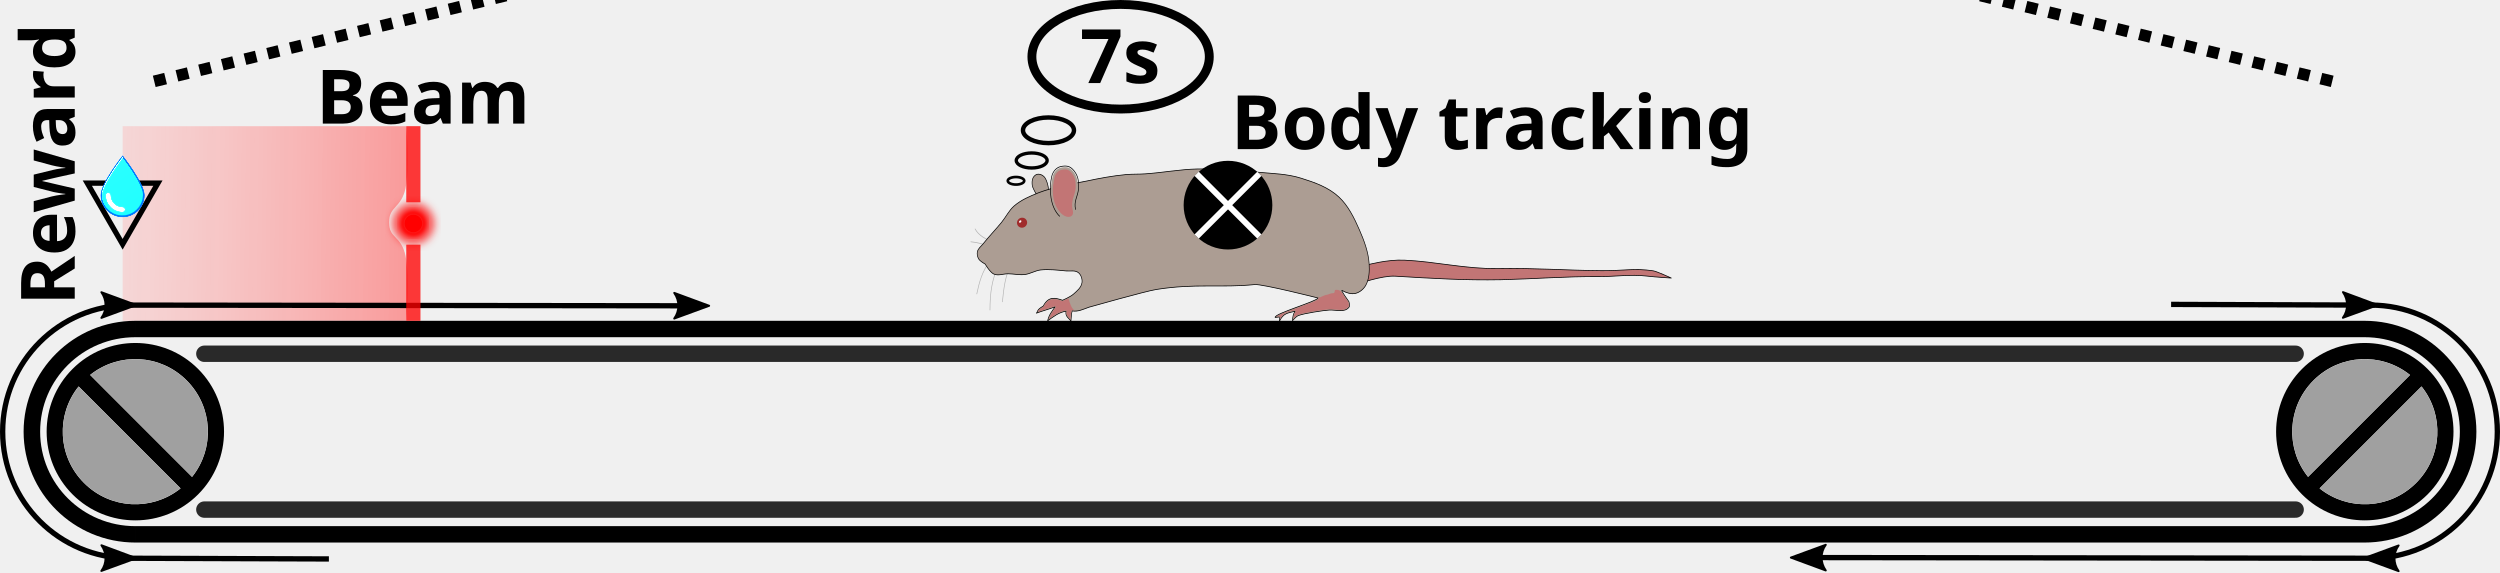
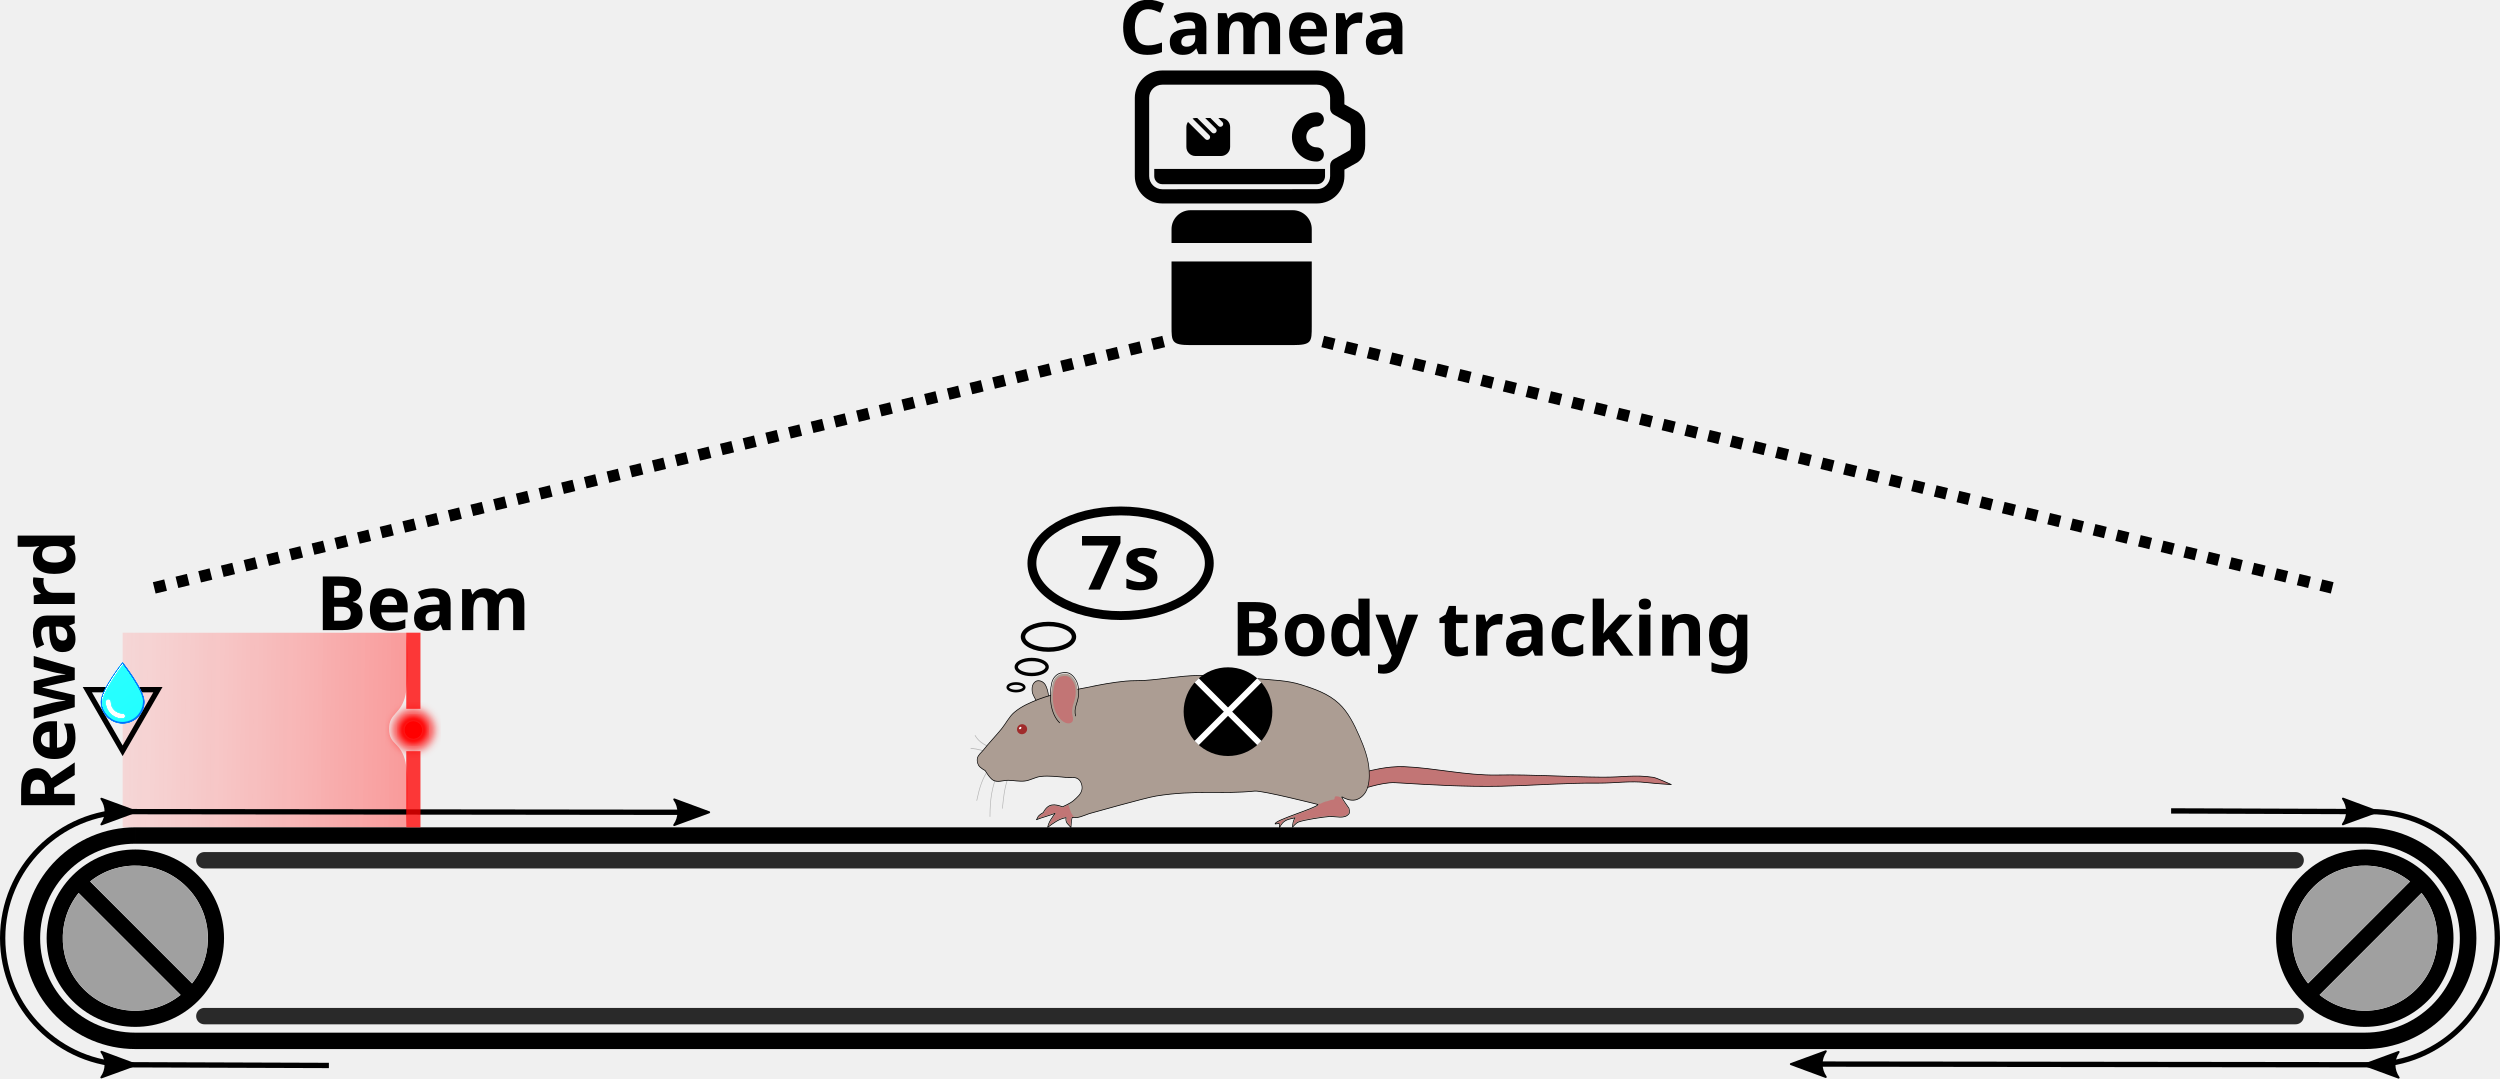
- <svg xmlns="http://www.w3.org/2000/svg" xmlns:xlink="http://www.w3.org/1999/xlink" width="1409.308mm" height="322.519mm" viewBox="0 0 4993.611 1142.784" id="svg2" version="1.1">
+ <svg xmlns="http://www.w3.org/2000/svg" xmlns:xlink="http://www.w3.org/1999/xlink" width="1409.308mm" height="608.051mm" viewBox="0 0 4993.611 2154.51" id="svg2" version="1.1">
  <defs id="defs4">
    <marker orient="auto" refY="0" refX="0" id="Arrow2Mstart" style="overflow:visible">
      <path id="path4530" style="fill:#000000;fill-opacity:1;fill-rule:evenodd;stroke:#000000;stroke-width:0.625;stroke-linejoin:round;stroke-opacity:1" d="M 8.719,4.034 -2.207,0.016 8.719,-4.002 c -1.745,2.372 -1.735,5.617 -6e-7,8.035 z" transform="scale(0.6,0.6)" />
    </marker>
    <marker orient="auto" refY="0" refX="0" id="Arrow1Mstart" style="overflow:visible">
      <path id="path4512" d="M 0,0 5,-5 -12.5,0 5,5 0,0 Z" style="fill:#000000;fill-opacity:1;fill-rule:evenodd;stroke:#000000;stroke-width:1pt;stroke-opacity:1" transform="matrix(0.4,0,0,0.4,4,0)" />
    </marker>
    <marker orient="auto" refY="0" refX="0" id="Arrow1Lstart" style="overflow:visible">
      <path id="path4763" d="M 0,0 5,-5 -12.5,0 5,5 0,0 Z" style="fill:#000000;fill-opacity:1;fill-rule:evenodd;stroke:#000000;stroke-width:1pt;stroke-opacity:1" transform="matrix(0.8,0,0,0.8,10,0)" />
    </marker>
    <linearGradient id="linearGradient19819">
      <stop style="stop-color:#ff0000;stop-opacity:1" offset="0" id="stop19821" />
      <stop style="stop-color:#ffffff;stop-opacity:0" offset="1" id="stop19823" />
    </linearGradient>
    <marker style="overflow:visible" id="marker9438" refX="0" refY="0" orient="auto">
      <path transform="scale(0.6,0.6)" d="M 8.719,4.034 -2.207,0.016 8.719,-4.002 c -1.745,2.372 -1.735,5.617 -6e-7,8.035 z" style="fill:#000000;fill-opacity:1;fill-rule:evenodd;stroke:#000000;stroke-width:0.625;stroke-linejoin:round;stroke-opacity:1" id="path9440" />
    </marker>
    <marker style="overflow:visible" id="marker9170" refX="0" refY="0" orient="auto">
      <path transform="scale(-0.6,-0.6)" d="M 8.719,4.034 -2.207,0.016 8.719,-4.002 c -1.745,2.372 -1.735,5.617 -6e-7,8.035 z" style="fill:#000000;fill-opacity:1;fill-rule:evenodd;stroke:#000000;stroke-width:0.625;stroke-linejoin:round;stroke-opacity:1" id="path9172" />
    </marker>
    <marker style="overflow:visible" id="marker9170-6" refX="0" refY="0" orient="auto">
      <path transform="scale(-0.6,-0.6)" d="M 8.719,4.034 -2.207,0.016 8.719,-4.002 c -1.745,2.372 -1.735,5.617 -6e-7,8.035 z" style="fill:#000000;fill-opacity:1;fill-rule:evenodd;stroke:#000000;stroke-width:0.625;stroke-linejoin:round;stroke-opacity:1" id="path9172-0" />
    </marker>
    <marker style="overflow:visible" id="marker9438-6" refX="0" refY="0" orient="auto">
      <path transform="scale(0.6,0.6)" d="M 8.719,4.034 -2.207,0.016 8.719,-4.002 c -1.745,2.372 -1.735,5.617 -6e-7,8.035 z" style="fill:#000000;fill-opacity:1;fill-rule:evenodd;stroke:#000000;stroke-width:0.625;stroke-linejoin:round;stroke-opacity:1" id="path9440-2" />
    </marker>
    <marker orient="auto" refY="0" refX="0" id="marker8992-6" style="overflow:visible">
      <path id="path8994-1" style="fill:#000000;fill-opacity:1;fill-rule:evenodd;stroke:#000000;stroke-width:0.625;stroke-linejoin:round;stroke-opacity:1" d="M 8.719,4.034 -2.207,0.016 8.719,-4.002 c -1.745,2.372 -1.735,5.617 -6e-7,8.035 z" transform="scale(-0.6,-0.6)" />
    </marker>
    <filter height="1.72" y="-0.36" width="1.72" x="-0.36" id="filter18049" style="color-interpolation-filters:sRGB">
      <feGaussianBlur id="feGaussianBlur18051" stdDeviation="8.504" />
    </filter>
    <filter height="1.48" y="-0.24" width="1.48" x="-0.24" id="filter18057" style="color-interpolation-filters:sRGB">
      <feGaussianBlur id="feGaussianBlur18059" stdDeviation="2.835" />
    </filter>
    <filter style="color-interpolation-filters:sRGB" id="filter19758">
      <feGaussianBlur stdDeviation="1" result="result1" id="feGaussianBlur19760" />
      <feComposite in="result1" in2="result1" result="result4" operator="in" id="feComposite19762" />
      <feBlend in="result1" mode="screen" result="result5" in2="result4" id="feBlend19764" />
      <feGaussianBlur stdDeviation="8" result="result6" in="result5" id="feGaussianBlur19766" />
      <feComposite operator="atop" in="result6" in2="result5" result="result8" id="feComposite19768" />
      <feComposite operator="in" result="fbSourceGraphic" in="result6" in2="result8" id="feComposite19770" />
      <feGaussianBlur result="result0" in="fbSourceGraphic" stdDeviation="2.5" id="feGaussianBlur19772" />
      <feSpecularLighting specularExponent="45" specularConstant="1.5" surfaceScale="1" lighting-color="#ffffff" result="result1" in="result0" id="feSpecularLighting19774">
        <fePointLight z="21000" y="-9000" x="-6000" id="fePointLight19776" />
      </feSpecularLighting>
      <feComposite operator="in" result="result2" in="result1" in2="fbSourceGraphic" id="feComposite19778" />
      <feComposite k3="1" k2="1" operator="arithmetic" result="result4" in="fbSourceGraphic" in2="result2" id="feComposite19780" k1="0" k4="0" />
      <feComposite operator="in" in2="result4" result="result91" id="feComposite19782" />
      <feBlend mode="multiply" in2="result91" id="feBlend19784" />
    </filter>
    <linearGradient xlink:href="#linearGradient19819" id="linearGradient19825" x1="552.424" y1="-1331.428" x2="-1620.382" y2="-1360.418" gradientUnits="userSpaceOnUse" gradientTransform="translate(-5.1889e-7,2.6423298e-6)" />
    <marker style="overflow:visible" id="marker9170-2" refX="0" refY="0" orient="auto">
      <path transform="scale(-0.6,-0.6)" d="M 8.719,4.034 -2.207,0.016 8.719,-4.002 c -1.745,2.372 -1.735,5.617 -6e-7,8.035 z" style="fill:#000000;fill-opacity:1;fill-rule:evenodd;stroke:#000000;stroke-width:0.625;stroke-linejoin:round;stroke-opacity:1" id="path9172-2" />
    </marker>
    <marker style="overflow:visible" id="marker9438-8" refX="0" refY="0" orient="auto">
      <path transform="scale(0.6,0.6)" d="M 8.719,4.034 -2.207,0.016 8.719,-4.002 c -1.745,2.372 -1.735,5.617 -6e-7,8.035 z" style="fill:#000000;fill-opacity:1;fill-rule:evenodd;stroke:#000000;stroke-width:0.625;stroke-linejoin:round;stroke-opacity:1" id="path9440-9" />
    </marker>
    <marker orient="auto" refY="0" refX="0" id="Arrow2Mstart-7" style="overflow:visible">
      <path id="path4530-3" style="fill:#000000;fill-opacity:1;fill-rule:evenodd;stroke:#000000;stroke-width:0.625;stroke-linejoin:round;stroke-opacity:1" d="M 8.719,4.034 -2.207,0.016 8.719,-4.002 c -1.745,2.372 -1.735,5.617 -6e-7,8.035 z" transform="scale(0.6,0.6)" />
    </marker>
    <marker style="overflow:visible" id="marker9170-6-6" refX="0" refY="0" orient="auto">
      <path transform="scale(-0.6,-0.6)" d="M 8.719,4.034 -2.207,0.016 8.719,-4.002 c -1.745,2.372 -1.735,5.617 -6e-7,8.035 z" style="fill:#000000;fill-opacity:1;fill-rule:evenodd;stroke:#000000;stroke-width:0.625;stroke-linejoin:round;stroke-opacity:1" id="path9172-0-1" />
    </marker>
    <marker style="overflow:visible" id="marker9438-6-2" refX="0" refY="0" orient="auto">
      <path transform="scale(0.6,0.6)" d="M 8.719,4.034 -2.207,0.016 8.719,-4.002 c -1.745,2.372 -1.735,5.617 -6e-7,8.035 z" style="fill:#000000;fill-opacity:1;fill-rule:evenodd;stroke:#000000;stroke-width:0.625;stroke-linejoin:round;stroke-opacity:1" id="path9440-2-9" />
    </marker>
  </defs>
-   <g transform="translate(1108.236,1791.846)" id="layer1">
+   <g transform="translate(1108.236,2803.573)" id="layer1">
    <path style="opacity:1;fill:url(#linearGradient19825);fill-opacity:1;fill-rule:evenodd;stroke:none;stroke-width:35.433;stroke-linecap:square;stroke-linejoin:miter;stroke-miterlimit:4;stroke-dasharray:none;stroke-dashoffset:0;stroke-opacity:1" d="m -863.251,-1539.737 566.642,0 c 0,0 6.959,84.264 -1.642,124.114 -8.602,39.849 -32.765,35.284 -32.836,67.778 -0.073,33.302 24.198,25.863 32.836,66.742 8.638,40.879 1.642,130.075 1.642,130.075 l -566.642,0 z" id="rect19817" />
    <g transform="translate(30,0)" id="g16892">
      <g id="g4769">
        <path id="path4334" d="m -867.681,-1151.055 c -123.188,10e-4 -223.405,99.344 -223.405,221.457 0,122.113 100.217,221.456 223.405,221.457 l 0,-32.74 c -105.338,-10e-4 -190.376,-84.298 -190.376,-188.717 0,-104.419 85.039,-188.716 190.376,-188.717 z m 0.002,0 0,32.74 4452.498,0 c 105.338,0 190.377,84.298 190.377,188.717 0,104.418 -85.039,188.716 -190.377,188.717 l -4452.498,0 0,32.74 4452.498,0 c 123.188,0 223.405,-99.344 223.405,-221.457 0,-122.113 -100.217,-221.456 -223.405,-221.457 z" style="color:#000000;font-style:normal;font-variant:normal;font-weight:normal;font-stretch:normal;font-size:medium;line-height:normal;font-family:sans-serif;text-indent:0;text-align:start;text-decoration:none;text-decoration-line:none;text-decoration-style:solid;text-decoration-color:#000000;letter-spacing:normal;word-spacing:normal;text-transform:none;direction:ltr;block-progression:tb;writing-mode:lr-tb;baseline-shift:baseline;text-anchor:start;white-space:normal;clip-rule:nonzero;display:inline;overflow:visible;visibility:visible;opacity:1;isolation:auto;mix-blend-mode:normal;color-interpolation:sRGB;color-interpolation-filters:linearRGB;solid-color:#000000;solid-opacity:1;fill:#000000;fill-opacity:1;fill-rule:nonzero;stroke:none;stroke-width:177.165;stroke-linecap:square;stroke-linejoin:miter;stroke-miterlimit:4;stroke-dasharray:none;stroke-dashoffset:0;stroke-opacity:1;color-rendering:auto;image-rendering:auto;shape-rendering:auto;text-rendering:auto;enable-background:accumulate" />
        <path id="path5941" d="m -730.065,-1085.231 2088.634,0 2088.635,0 0,0" style="fill:none;fill-opacity:1;fill-rule:evenodd;stroke:#000000;stroke-width:32.74;stroke-linecap:round;stroke-linejoin:miter;stroke-miterlimit:4;stroke-dasharray:none;stroke-opacity:0.825" />
        <path id="path5941-7" d="m -730.065,-773.963 2088.634,0 2088.635,0 0,0" style="fill:none;fill-opacity:1;fill-rule:evenodd;stroke:#000000;stroke-width:32.74;stroke-linecap:round;stroke-linejoin:miter;stroke-miterlimit:4;stroke-dasharray:none;stroke-opacity:0.825" />
        <g transform="matrix(0.9119516,0,0,0.9119516,-1352.608,-540.0852)" id="g4269">
          <path style="color:#000000;font-style:normal;font-variant:normal;font-weight:normal;font-stretch:normal;font-size:medium;line-height:normal;font-family:sans-serif;text-indent:0;text-align:start;text-decoration:none;text-decoration-line:none;text-decoration-style:solid;text-decoration-color:#000000;letter-spacing:normal;word-spacing:normal;text-transform:none;direction:ltr;block-progression:tb;writing-mode:lr-tb;baseline-shift:baseline;text-anchor:start;white-space:normal;clip-rule:nonzero;display:inline;overflow:visible;visibility:visible;opacity:1;isolation:auto;mix-blend-mode:normal;color-interpolation:sRGB;color-interpolation-filters:linearRGB;solid-color:#000000;solid-opacity:1;fill:#000000;fill-opacity:1;fill-rule:nonzero;stroke:none;stroke-width:35.433;stroke-linecap:butt;stroke-linejoin:miter;stroke-miterlimit:4;stroke-dasharray:none;stroke-dashoffset:0;stroke-opacity:1;color-rendering:auto;image-rendering:auto;shape-rendering:auto;text-rendering:auto;enable-background:accumulate" d="m 668.945,-564.569 c -75.762,-75.762 -199.135,-75.764 -274.897,-10e-4 -75.762,75.762 -75.762,199.136 0,274.899 75.762,75.762 199.135,75.761 274.897,-10e-4 75.762,-75.762 75.762,-199.134 2e-5,-274.896 z m -25.054,25.054 c 57.985,57.985 61.923,149.073 11.834,211.567 L 432.323,-551.349 c 62.494,-50.088 153.582,-46.151 211.567,11.834 z m -236.623,13.221 223.402,223.402 c -62.494,50.09 -153.582,46.151 -211.567,-11.834 -57.985,-57.985 -61.924,-149.073 -11.834,-211.567 z" id="path4155" />
          <path style="fill:#a0a0a0;stroke:none;stroke-width:1px;stroke-linecap:butt;stroke-linejoin:miter;stroke-opacity:1" d="m 522.506,1659.064 c -23.584,-1.338 -47.441,-8.235 -67.8,-19.598 -35.31,-19.709 -62.023,-52.093 -74.333,-90.114 -3.416,-10.549 -5.685,-21.299 -6.988,-33.102 -0.836,-7.572 -0.837,-24.256 -0.003,-31.734 2.928,-26.236 11.251,-49.644 25.22,-70.926 3.016,-4.595 8.277,-11.86 8.604,-11.88 0.097,-0.01 50.352,50.164 111.677,111.49 l 111.5,111.501 -3.568,2.702 c -29.603,22.418 -67.026,33.778 -104.31,31.662 z" id="path4265" transform="translate(0,-1927.559)" />
          <path style="fill:#a0a0a0;stroke:none;stroke-width:1px;stroke-linecap:butt;stroke-linejoin:miter;stroke-opacity:1" d="m 544.031,1487.794 c -66.207,-66.219 -111.392,-111.672 -111.167,-111.825 0.209,-0.142 1.879,-1.388 3.712,-2.769 7.745,-5.838 15.447,-10.574 24.624,-15.143 16.794,-8.361 35.458,-13.726 55.077,-15.831 5.655,-0.607 24.829,-0.601 30.406,0.01 12.989,1.421 24.32,3.876 35.709,7.735 55.711,18.878 96.773,67.528 106.025,125.621 1.397,8.772 1.764,13.913 1.768,24.749 0.004,11.589 -0.404,16.801 -2.109,26.897 -3.879,22.974 -13.501,46.064 -27.114,65.065 -1.866,2.604 -3.841,5.258 -4.389,5.898 l -0.996,1.162 -111.546,-111.567 z" id="path4267" transform="translate(0,-1927.559)" />
        </g>
        <g transform="matrix(0,-0.9119508,0.9119508,0,3974.839,-444.9002)" id="g4274">
          <path id="path4276" d="m 668.945,-564.569 c -75.762,-75.762 -199.135,-75.764 -274.897,-10e-4 -75.762,75.762 -75.762,199.136 0,274.899 75.762,75.762 199.135,75.761 274.897,-10e-4 75.762,-75.762 75.762,-199.134 2e-5,-274.896 z m -25.054,25.054 c 57.985,57.985 61.923,149.073 11.834,211.567 L 432.323,-551.349 c 62.494,-50.088 153.582,-46.151 211.567,11.834 z m -236.623,13.221 223.402,223.402 c -62.494,50.09 -153.582,46.151 -211.567,-11.834 -57.985,-57.985 -61.924,-149.073 -11.834,-211.567 z" style="color:#000000;font-style:normal;font-variant:normal;font-weight:normal;font-stretch:normal;font-size:medium;line-height:normal;font-family:sans-serif;text-indent:0;text-align:start;text-decoration:none;text-decoration-line:none;text-decoration-style:solid;text-decoration-color:#000000;letter-spacing:normal;word-spacing:normal;text-transform:none;direction:ltr;block-progression:tb;writing-mode:lr-tb;baseline-shift:baseline;text-anchor:start;white-space:normal;clip-rule:nonzero;display:inline;overflow:visible;visibility:visible;opacity:1;isolation:auto;mix-blend-mode:normal;color-interpolation:sRGB;color-interpolation-filters:linearRGB;solid-color:#000000;solid-opacity:1;fill:#000000;fill-opacity:1;fill-rule:nonzero;stroke:none;stroke-width:35.433;stroke-linecap:butt;stroke-linejoin:miter;stroke-miterlimit:4;stroke-dasharray:none;stroke-dashoffset:0;stroke-opacity:1;color-rendering:auto;image-rendering:auto;shape-rendering:auto;text-rendering:auto;enable-background:accumulate" />
          <path transform="translate(0,-1927.559)" id="path4278" d="m 522.506,1659.064 c -23.584,-1.338 -47.441,-8.235 -67.8,-19.598 -35.31,-19.709 -62.023,-52.093 -74.333,-90.114 -3.416,-10.549 -5.685,-21.299 -6.988,-33.102 -0.836,-7.572 -0.837,-24.256 -0.003,-31.734 2.928,-26.236 11.251,-49.644 25.22,-70.926 3.016,-4.595 8.277,-11.86 8.604,-11.88 0.097,-0.01 50.352,50.164 111.677,111.49 l 111.5,111.501 -3.568,2.702 c -29.603,22.418 -67.026,33.778 -104.31,31.662 z" style="fill:#a0a0a0;stroke:none;stroke-width:1px;stroke-linecap:butt;stroke-linejoin:miter;stroke-opacity:1" />
          <path transform="translate(0,-1927.559)" id="path4280" d="m 544.031,1487.794 c -66.207,-66.219 -111.392,-111.672 -111.167,-111.825 0.209,-0.142 1.879,-1.388 3.712,-2.769 7.745,-5.838 15.447,-10.574 24.624,-15.143 16.794,-8.361 35.458,-13.726 55.077,-15.831 5.655,-0.607 24.829,-0.601 30.406,0.01 12.989,1.421 24.32,3.876 35.709,7.735 55.711,18.878 96.773,67.528 106.025,125.621 1.397,8.772 1.764,13.913 1.768,24.749 0.004,11.589 -0.404,16.801 -2.109,26.897 -3.879,22.974 -13.501,46.064 -27.114,65.065 -1.866,2.604 -3.841,5.258 -4.389,5.898 l -0.996,1.162 -111.546,-111.567 z" style="fill:#a0a0a0;stroke:none;stroke-width:1px;stroke-linecap:butt;stroke-linejoin:miter;stroke-opacity:1" />
        </g>
        <path id="path7156" d="m -880.105,-676.783 c -139.626,8e-4 -252.816,-113.188 -252.816,-252.815 -8e-4,-139.627 113.189,-252.817 252.816,-252.816" style="opacity:1;fill:none;fill-opacity:1;fill-rule:evenodd;stroke:#000000;stroke-width:10.63;stroke-linecap:round;stroke-linejoin:miter;stroke-miterlimit:4;stroke-dasharray:none;stroke-dashoffset:0;stroke-opacity:1;marker-end:url(#marker9170)" />
        <path id="path7165" d="m 264.125,-1180.999 -1144.232,-1.414 0,0 0,0" style="fill:none;fill-rule:evenodd;stroke:#000000;stroke-width:10.63;stroke-linecap:butt;stroke-linejoin:miter;stroke-miterlimit:0;stroke-dasharray:none;stroke-opacity:1;marker-start:url(#marker9438)" />
        <path id="path7165-3" d="m -481.297,-675.369 -398.808,-1.414 0,0 0,0" style="fill:none;fill-rule:evenodd;stroke:#000000;stroke-width:10.63;stroke-linecap:butt;stroke-linejoin:miter;stroke-miterlimit:4;stroke-dasharray:none;stroke-opacity:1;marker-end:url(#Arrow2Mstart)" />
        <path id="path7156-7" d="m 3597.243,-1182.414 c 139.626,-8e-4 252.816,113.188 252.816,252.815 8e-4,139.627 -113.189,252.817 -252.816,252.816" style="opacity:1;fill:none;fill-opacity:1;fill-rule:evenodd;stroke:#000000;stroke-width:10.63;stroke-linecap:round;stroke-linejoin:miter;stroke-miterlimit:4;stroke-dasharray:none;stroke-dashoffset:0;stroke-opacity:1;marker-end:url(#marker9170-6)" />
        <path id="path7165-9" d="m 2453.013,-678.197 1144.232,1.414 0,0 0,0" style="fill:none;fill-rule:evenodd;stroke:#000000;stroke-width:10.63;stroke-linecap:butt;stroke-linejoin:miter;stroke-miterlimit:0;stroke-dasharray:none;stroke-opacity:1;marker-start:url(#marker9438-6)" />
        <path id="path7165-3-2" d="m 3198.435,-1183.828 398.808,1.414 0,0 0,0" style="fill:none;fill-rule:evenodd;stroke:#000000;stroke-width:10.63;stroke-linecap:butt;stroke-linejoin:miter;stroke-miterlimit:4;stroke-dasharray:none;stroke-opacity:1;marker-end:url(#marker8992-6)" />
      </g>
    </g>
    <g id="g18800">
      <path style="opacity:0.771;fill:none;fill-rule:evenodd;stroke:#ff0000;stroke-width:28.346;stroke-linecap:butt;stroke-linejoin:miter;stroke-miterlimit:4;stroke-dasharray:none;stroke-dashoffset:0;stroke-opacity:1" d="m -282.573,-1303.165 0,76.055 0,76.055" id="path16954" />
      <g transform="translate(0,13.74487)" id="g18795">
        <ellipse ry="28.346" rx="28.346" cy="-1345.937" cx="-295.825" id="path16915" style="opacity:1;fill:none;fill-opacity:1;fill-rule:evenodd;stroke:#ff0000;stroke-width:12.638;stroke-linecap:butt;stroke-linejoin:miter;stroke-miterlimit:0;stroke-dasharray:none;stroke-dashoffset:0;stroke-opacity:1;filter:url(#filter18049)" transform="matrix(1.121452,0,0,1.121452,49.18066,150.2155)" />
        <ellipse ry="14.173" rx="14.173" cy="-1345.937" cx="-295.825" id="path16915-3" style="opacity:1;fill:none;fill-opacity:1;fill-rule:evenodd;stroke:#ff0000;stroke-width:9.6;stroke-linecap:butt;stroke-linejoin:miter;stroke-miterlimit:0;stroke-dasharray:none;stroke-dashoffset:0;stroke-opacity:1;filter:url(#filter18057)" transform="matrix(1.476408,0,0,1.476408,154.1853,627.9633)" />
        <ellipse ry="12.402" rx="12.402" cy="-1359.189" cx="-282.573" id="path16915-3-7" style="opacity:1;fill:#ff0000;fill-opacity:1;fill-rule:evenodd;stroke:#ff0000;stroke-width:10.63;stroke-linecap:butt;stroke-linejoin:miter;stroke-miterlimit:0;stroke-dasharray:none;stroke-dashoffset:0;stroke-opacity:1" />
      </g>
      <path style="opacity:0.771;fill:none;fill-rule:evenodd;stroke:#ff0000;stroke-width:28.346;stroke-linecap:butt;stroke-linejoin:miter;stroke-miterlimit:4;stroke-dasharray:none;stroke-dashoffset:0;stroke-opacity:1" d="m -282.573,-1539.833 0,76.055 0,76.055" id="path16954-5" />
    </g>
    <g id="g19827" transform="translate(-96,0)">
      <path d="m -696.786,-1426.056 -141.037,0 70.519,122.142 70.519,-122.142 z" style="opacity:1;fill:none;stroke:#000000;stroke-width:10.63;stroke-miterlimit:4;stroke-dasharray:none" id="path18250" />
      <g style="opacity:1;filter:url(#filter19758)" transform="matrix(0.2428253,0,0,0.2428253,-829.4675,-1482.018)" id="g18767">
        <path style="fill:#006cff;fill-opacity:1" d="M 438.4,329.6 C 438.4,430.933 356.267,512 256,512 155.733,512 73.6,430.933 73.6,329.6 73.6,228.267 256,0 256,0 c 0,0 182.4,229.333 182.4,329.6 z" id="path18727" />
        <path style="fill:#ffffff" d="m 256,464 c -73.6,0 -134.4,-59.733 -134.4,-134.4 0,-8.533 7.467,-16 16,-16 8.533,0 16,7.467 16,16 0,56.533 45.867,102.4 102.4,102.4 8.533,0 16,7.467 16,16 0,8.533 -7.467,16 -16,16 z" id="path18729" />
        <g id="g18731" />
        <g id="g18733" />
        <g id="g18735" />
        <g id="g18737" />
        <g id="g18739" />
        <g id="g18741" />
        <g id="g18743" />
        <g id="g18745" />
        <g id="g18747" />
        <g id="g18749" />
        <g id="g18751" />
        <g id="g18753" />
        <g id="g18755" />
        <g id="g18757" />
        <g id="g18759" />
      </g>
    </g>
    <text xml:space="preserve" style="font-style:normal;font-weight:normal;font-size:150px;line-height:1000%;font-family:sans-serif;letter-spacing:0px;word-spacing:0px;fill:#000000;fill-opacity:1;stroke:none;stroke-width:1px;stroke-linecap:butt;stroke-linejoin:miter;stroke-opacity:1" x="-476.958" y="-1544.958" id="text19849">
      <tspan id="tspan19851" x="-476.958" y="-1544.958" style="font-style:normal;font-variant:normal;font-weight:bold;font-stretch:normal;font-family:sans-serif;-inkscape-font-specification:'sans-serif Bold'">Beam</tspan>
    </text>
    <text xml:space="preserve" style="font-style:normal;font-weight:normal;font-size:150px;line-height:1000%;font-family:sans-serif;letter-spacing:0px;word-spacing:0px;fill:#000000;fill-opacity:1;stroke:none;stroke-width:1px;stroke-linecap:butt;stroke-linejoin:miter;stroke-opacity:1" x="1181.725" y="-958.955" id="text19849-8" transform="matrix(0,-1,1,0,0,0)">
      <tspan id="tspan19851-0" x="1181.725" y="-958.955" style="font-style:normal;font-variant:normal;font-weight:bold;font-stretch:normal;font-family:sans-serif;-inkscape-font-specification:'sans-serif Bold'">Reward</tspan>
    </text>
    <g id="g4788" transform="translate(-844.8709,0)">
      <g transform="matrix(-2.606271,0.244504,0.2099261,3.046847,1635.325,-3286.216)" id="g16474">
        <path id="path4508" d="m -264.764,685.253 c 0,0 -14.933,-2.258 -27.648,-0.774 -23.609,2.756 -46.843,9.645 -70.553,11.145 -26.58,1.7 -52.448,5.426 -79.283,7.778 -17.093,1.499 -24.883,0.229 -39.334,3.255 -2.672,0.559 -13.413,5.81 -13.413,5.81 0,0 10.993,-1.42 18.783,-2.82 12.01,-2.2 23.978,-1.528 36.138,-2.528 24.65,-2.2 50.201,-2.467 74.901,-3.967 27.03,-1.7 52.609,-5.097 80.353,-8.782 10.142,-1.347 29.246,2.884 29.246,2.884" style="fill:#c27575;stroke:#000000;stroke-width:0.496;stroke-linecap:round;stroke-linejoin:round" />
        <path id="path4479" d="m 16.664,662.653 c 6.014,10 7.852,17.8 8.842,29" style="fill:none;stroke:#b3b3b3;stroke-width:0.496;stroke-linecap:round;stroke-linejoin:round" />
        <path id="path4481" d="m 23.382,660.153 c 6.004,6 8.724,12.4 11.314,20.2" style="fill:none;stroke:#b3b3b3;stroke-width:0.496;stroke-linecap:round;stroke-linejoin:round" />
        <path id="path4483" d="m 7.825,664.453 c 4.684,7 6.111,14.5 7.778,22.6" style="fill:none;stroke:#b3b3b3;stroke-width:0.496;stroke-linecap:round;stroke-linejoin:round" />
        <path id="path4485" d="m 18.078,647.853 c 6.788,-2.1 12.228,-5.6 14.498,-9.9" style="fill:none;stroke:#b3b3b3;stroke-width:0.496;stroke-linecap:round;stroke-linejoin:round" />
        <path id="path4487" d="m 23.028,650.253 c 3.628,-1.8 7.928,-3.3 13.438,-4.2" style="fill:none;stroke:#b3b3b3;stroke-width:0.496;stroke-linecap:round;stroke-linejoin:round" />
        <path id="path4502" d="m -24.967,623.253 c 0,-1.1 -0.782,-6.2 -0.177,-9.2 0.446,-2.2 1.076,-4.7 2.74,-6.2 1.287,-1.2 3.219,-1.9 4.95,-1.7 1.236,0.2 2.458,1 3.182,2 0.934,1.3 1.134,3 1.061,4.6 -0.052,1.2 -0.599,2.3 -1.061,3.3 -0.914,2.1 -3.359,5.9 -3.359,5.9" style="fill:#ac9d93;stroke:#000000;stroke-width:0.496;stroke-linecap:round;stroke-linejoin:round" />
        <path id="path4506" d="m -177.434,691.253 c -5.72,0 -47.538,12.625 -47.538,12.625 1.51,2.3 33.971,7.432 33.761,10.032 l -3.191,-0.048 0.011,2.748 c -3.37,-5 -6.72,-4.8 -12.38,-5.5 1.74,1.8 2.08,3.6 2.48,6 0,0 -2.94,-2.6 -4.77,-3 -4.45,-1.1 -19.114,-1.808 -23.664,-1.708 -5.13,0.1 -11.75,2.9 -15.38,-0.7 -0.84,-0.8 -0.18,-3.5 -0.18,-3.5 0,0 6.371,-8.849 4.561,-7.749 -2.96,1.8 -6.64,3.1 -10.08,2.7 -3.09,-0.4 -6.22,-2.2 -8.13,-4.6 -2.92,-3.8 -3.67,-9 -3.71,-13.8 -0.08,-7.8 2.68,-15.6 5.65,-22.8 3.33,-8.1 7.36,-16.5 13.79,-22.5 7.63,-7.2 18,-11.1 27.76,-14.6 10.52,-3.8 21.85,-4.8 32.88,-6.6 15.239,-2.5 30.545,-4.8 45.958,-5.8 13.231,-0.8 26.52,0.3 39.774,0 4.954,-0.1 9.894,-0.7 14.85,-0.7 10.034,0 20.06,0.8 30.052,1.8 12.48,1.1 25.123,1.8 37.299,4.7 6.647,1.7 13.456,3.5 19.269,7.1 4.073,2.5 6.863,6.7 10.43,9.9 4.946,4.4 10.315,8.4 15.198,12.9 1.66,1.5 4.04,2.7 4.78,4.8 0.51,1.4 0.21,3.2 -0.53,4.6 -0.99,1.8 -4.78,3.9 -4.78,3.9 0,0 -3.151,5.5 -5.829,6.9 -3.314,1.7 -7.43,0.5 -11.137,0.8 -4.25,0.4 -8.461,1.6 -12.728,1.5 -4.116,-0.1 -8.081,-1.9 -12.198,-2 -6.522,-0.1 -13.007,1.2 -19.445,2.2 -3.182,0.5 -7.091,-0.1 -9.458,2.1 -1.669,1.5 -2.51,4.3 -1.944,6.5 0.813,3.2 4.241,5.1 6.982,6.9 2.628,1.7 8.751,3.4 8.751,3.4 5.823,-2.3 10.608,-3.4 15.026,2.6 5.242,2.1 4.116,2.9 5.568,4.2 -4.856,-1.2 -9.728,-1.8 -14.584,-3 2.686,2.8 5.145,4.9 6.453,8.7 -4.793,-2.5 -9.053,-4.9 -14.584,-5.2 1.178,3.4 -1.826,4.7 -3.182,6.8 -0.443,-2.3 -0.635,-4.8 -1.503,-6.6 -4.387,1.1 -8.747,-0.5 -13.081,-1.4 0,0 -44.138,-7 -51.973,-7.4 -29.906,-1.7 -49.748,3 -75.304,2.8 z" style="fill:#ac9d93;stroke:#000000;stroke-width:0.496;stroke-linecap:round;stroke-linejoin:round" />
        <path id="path4504" d="m -43.528,631.853 c 1.289,-6.2 -2.461,-9.5 -3.271,-13.9 -0.561,-3.1 -0.508,-6.7 1.149,-9.4 2.518,-4.1 4.994,-5.1 9.723,-4.5 2.498,0.3 5.05,2.3 5.922,4.7 2.996,8.1 3.458,16.3 -1.679,23.1 -5.187,6.9 -13.018,5.6 -11.844,0 z" style="fill:#c27575;stroke:#ac9d93;stroke-width:1.488;stroke-linecap:round;stroke-linejoin:round" />
        <ellipse ry="3.27" rx="3.889" cy="636.74" cx="-3.501" id="path4477" style="fill:#a02c2c" />
        <ellipse ry="0.67" rx="0.982" cy="552.61" cx="314.571" id="path9055" style="fill:#ffffff" transform="matrix(0.8673569,0.4976866,-0.4976718,0.8673654,0,0)" />
        <path id="path9565" d="m -32.55,634.953 c 6.765,-6.5 7.052,-18.3 3.96,-26.7 -1.105,-3 -3.991,-5.3 -7.156,-5.7 -1.251,-0.1 -2.393,-0.2 -3.469,-0.1 -1.076,0.1 -2.094,0.3 -3.031,0.7 -1.875,0.9 -3.343,2.4 -4.688,4.6 -1.967,3.2 -1.945,7.1 -1.344,10.4 0.466,2.6 1.676,4.6 2.5,6.6 0.825,2 1.356,4 0.782,6.8" style="color:#000000;text-indent:0;text-transform:none;block-progression:tb;fill:none;stroke:#000000;stroke-width:0.496" />
        <path id="path9571" style="fill:#c27575" d="m -23.153,688.453 c -2.098,0 -4.405,0.8 -6.937,1.8 a 0.5,0.5 0 0 1 -0.313,0 c 0,0 -1.563,-0.4 -3.437,-1.1 -0.315,-0.1 -0.642,-0.2 -0.969,-0.3 -0.986,3 -1.323,6 -3.906,8.2 0.508,-0.1 1.026,-0.2 1.531,-0.3 a 0.5,0.5 0 0 1 0.562,0.3 c 0.793,1.6 1.052,3.7 1.376,5.7 0.633,-0.8 1.301,-1.5 1.812,-2.2 0.718,-0.9 1.102,-1.8 0.562,-3.4 a 0.5,0.5 0 0 1 0.5,-0.6 c 5.161,0.3 9.233,2.4 13.532,4.6 -1.336,-2.9 -3.404,-4.7 -5.782,-7.2 a 0.5,0.5 0 0 1 0.469,-0.8 c 4.369,1 8.794,1.6 13.219,2.6 -0.143,-0.3 -0.273,-0.5 -0.469,-0.7 -0.479,-0.5 -1.44,-1.2 -4.031,-2.2 a 0.5,0.5 0 0 1 -0.219,-0.2 c -2.149,-3 -4.29,-4 -6.625,-4.2 l -0.875,0 z" />
        <path id="path9583" style="fill:#c27575" d="m -192.256,713.476 c 0.024,-0.37 -5.74,-1.864 -6.981,-2.245 l -11.961,-2.764 c -1.856,-0.881 -12.894,-2.29 -14.184,-4.29 -0.161,-0.226 -0.108,-0.54 0.12,-0.7 -4.28,-0.783 3.645,1.569 -2.881,-0.395 0,0 -2.044,-0.716 -4.024,-0.816 -1.78,-0.2 -2.421,-0.712 -4.201,-0.612 -2.71,0.2 -0.385,-2.386 -3.217,-1.975 -3.788,0.273 -4.453,3.63 -5.803,5.13 0.208,0.121 -2.326,3.265 -2.407,3.492 0,0 -0.16,0.6 -0.22,1.3 -0.03,0.4 -0.02,0.8 0.03,1.1 0.05,0.3 0.13,0.5 0.22,0.6 1.66,1.7 4.05,1.9 6.75,1.7 2.69,-0.3 5.63,-1 8.28,-1.1 4.4,-0.1 19.094,0.608 23.774,1.708 1.07,0.2 2.26,1 3.25,1.7 0.35,0.3 0.35,0.3 0.62,0.5 -0.33,-1.6 -0.73,-3 -2.03,-4.4 -0.25,-0.333 -0.007,-0.808 0.41,-0.8 2.81,0.3 5.1,0.5 7.16,1.1 1.69,0.6 3.2,1.8 4.65,3.5 l 0.131,-1.748" />
      </g>
      <g style="fill:#000000;stroke:none;stroke-width:24.249;stroke-miterlimit:4;stroke-dasharray:none" transform="matrix(-0.02922408,0,0,-0.02922408,2151.352,-1473.29)" id="g19984">
        <g id="g20009">
          <g transform="translate(3.1927488e-4,205.3101)" id="g4492">
            <text transform="scale(-1,-1)" id="text20005" y="-5016.866" x="-8811.291" style="font-style:normal;font-weight:normal;font-size:5132.753px;line-height:1000%;font-family:sans-serif;letter-spacing:0px;word-spacing:0px;fill:#000000;fill-opacity:1;stroke:none;stroke-width:1px;stroke-linecap:butt;stroke-linejoin:miter;stroke-opacity:1" xml:space="preserve">
              <tspan y="-5016.866" x="-8811.291" id="tspan20007" style="font-style:normal;font-variant:normal;font-weight:bold;font-stretch:normal;font-family:sans-serif;-inkscape-font-specification:'sans-serif Bold'">7s</tspan>
            </text>
            <g id="g4480" transform="translate(-22753.151,-674.1674)">
              <g id="g4486">
                <ellipse style="fill:none;fill-rule:evenodd;stroke:#000000;stroke-width:606.231;stroke-linecap:butt;stroke-linejoin:miter;stroke-miterlimit:4;stroke-dasharray:none;stroke-opacity:1" id="path4418" transform="scale(-1,-1)" cx="-28788.795" cy="-7490.505" rx="6062.307" ry="3575.729" />
                <ellipse style="fill:none;fill-rule:evenodd;stroke:#000000;stroke-width:303.115;stroke-linecap:butt;stroke-linejoin:miter;stroke-miterlimit:4;stroke-dasharray:none;stroke-opacity:1" id="path4418-3" cx="-33718.348" cy="-2464.006" rx="1742.657" ry="875.537" transform="scale(-1,-1)" />
                <ellipse style="fill:none;fill-rule:evenodd;stroke:#000000;stroke-width:230.368;stroke-linecap:butt;stroke-linejoin:miter;stroke-miterlimit:4;stroke-dasharray:none;stroke-opacity:1" id="path4418-3-7" cx="-34865.148" cy="-401.065" rx="1054.445" ry="512.786" transform="scale(-1,-1)" />
                <ellipse style="fill:none;fill-rule:evenodd;stroke:#000000;stroke-width:181.869;stroke-linecap:butt;stroke-linejoin:miter;stroke-miterlimit:4;stroke-dasharray:none;stroke-opacity:1" id="path4418-3-7-5" cx="-35937.688" cy="987.505" rx="562.864" ry="258.706" transform="scale(-1,-1)" />
              </g>
            </g>
          </g>
        </g>
      </g>
    </g>
    <g id="g8736" transform="matrix(0.7071068,-0.7071068,0.7071068,0.7071068,815.5287,2164.487)">
      <circle mask="none" r="88.583" cy="-2133.668" cx="2881.912" id="path8594" style="fill:#000000;fill-opacity:1;fill-rule:evenodd;stroke:none;stroke-width:1px;stroke-linecap:butt;stroke-linejoin:miter;stroke-opacity:1" />
      <path mask="none" id="path8596" d="m 2881.912,-2222.251 0,177.165" style="fill:none;fill-opacity:1;fill-rule:evenodd;stroke:#ffffff;stroke-width:11.838;stroke-linecap:butt;stroke-linejoin:miter;stroke-miterlimit:4;stroke-dasharray:none;stroke-opacity:1" />
      <path mask="none" id="path8596-4" d="m 2793.329,-2133.668 177.165,0" style="opacity:1;fill:none;fill-opacity:1;fill-rule:evenodd;stroke:#ffffff;stroke-width:11.838;stroke-linecap:butt;stroke-linejoin:miter;stroke-miterlimit:4;stroke-dasharray:none;stroke-opacity:1" />
    </g>
    <g id="g4534">
      <g transform="matrix(0,0.8849017,-0.8900258,0,1761.933,-2849.665)" id="g4373">
        <g transform="translate(201.1524,-61.8022)" id="g4375">
          <g id="g4377">
            <path d="m 248.6,269.4 -14.7,0 -15.6,-28 c -0.2,-0.4 -0.4,-0.7 -0.6,-1 -5.3,-8 -16.3,-17.6 -38.4,-17.6 l -38.4,0 c -22.1,0 -33,9.6 -38.3,17.7 -0.2,0.3 -0.4,0.6 -0.6,1 l -15.6,28 -14.7,0 C 37.7,269.4 10,297 10,331 l 0,347.1 c 0,34 27.7,61.7 61.7,61.7 l 176.9,0 c 34,0 61.6,-27.7 61.6,-61.7 l 0,-347.1 c 0,-34 -27.6,-61.6 -61.6,-61.6 z m 29.5,408.7 c 0,16.3 -13.3,29.5 -29.5,29.5 l -177,0 c -16.3,0 -29.5,-13.3 -29.5,-29.5 l 0,-347.1 c 0,-16.3 13.3,-29.5 29.5,-29.5 l 24.1,0 c 5.8,0 11.2,-3.2 14,-8.2 l 19.9,-35.5 c 1.5,-1.8 5.7,-2.9 11.2,-2.9 l 38.4,0 c 5.5,0 9.8,1.1 11.2,2.9 l 19.9,35.5 c 2.9,5.1 8.2,8.2 14,8.2 l 24.1,0 c 16.3,0 29.5,13.2 29.5,29.5 l 0.2,347.1 0,0 z" id="path4379" />
            <path d="m 199.6,315.5 c -8.9,0 -16.1,7.2 -16.1,16.1 0,12.9 -10.5,23.4 -23.5,23.4 -12.9,0 -23.4,-10.5 -23.4,-23.4 0,-8.9 -7.2,-16.1 -16.1,-16.1 -8.9,0 -16.1,7.2 -16.1,16.1 0,30.7 24.9,55.6 55.6,55.6 30.7,0 55.6,-24.9 55.6,-55.6 0.1,-8.9 -7.1,-16.1 -16,-16.1 z" id="path4381" />
            <path d="m 182.6,525.9 -45,0 c -11.2,0 -20.3,9.1 -20.3,20.4 l 0,6.1 9.1,-9.1 c 2.5,-2.5 6.5,-2.5 8.9,0 2.5,2.5 2.5,6.5 0,8.9 l -18,18 0,11.7 23.9,-23.9 c 2.4,-2.5 6.5,-2.5 8.9,0 2.5,2.5 2.5,6.5 0,8.9 l -32.8,32.8 0,4 c 0,2.3 0.4,4.5 1.2,6.5 L 156,572.7 c 2.5,-2.5 6.5,-2.5 8.9,0 2.5,2.5 2.5,6.5 0,8.9 l -38.7,38.8 c 3.3,2.3 7.3,3.7 11.5,3.7 l 45,0 c 11.2,0 20.4,-9.1 20.4,-20.4 l 0,-57.6 c -0.2,-11.1 -9.3,-20.2 -20.5,-20.2 z" id="path4383" />
            <path d="m 248.6,312.9 -16.3,0 0,383.3 16.3,0 c 10,0 18.1,-8.1 18.1,-18.1 l 0,-347.1 c 0,-10 -8.2,-18.1 -18.1,-18.1 z" id="path4385" />
            <path d="m 325.4,385.4 0,229.2 c 0,23.6 19.2,42.8 42.7,42.8 l 31.4,0 0,-314.7 -31.4,0 c -23.5,0 -42.7,19.1 -42.7,42.7 z" id="path4387" />
            <path d="m 587.1,342.7 -146,0 0,314.7 146,0 c 35,0 42.8,0 42.8,-42.8 l 0,-229.2 c -0.1,-42.7 -7.3,-42.7 -42.8,-42.7 z" id="path4389" />
          </g>
        </g>
        <g id="g4393" />
        <g id="g4395" />
        <g id="g4397" />
        <g id="g4399" />
        <g id="g4401" />
        <g id="g4403" />
        <g id="g4405" />
        <g id="g4407" />
        <g id="g4409" />
        <g id="g4411" />
        <g id="g4413" />
        <g id="g4415" />
        <g id="g4417" />
        <g id="g4419" />
        <g id="g4421" />
      </g>
      <text id="text19849-3" y="-2695.468" x="1126.509" style="font-style:normal;font-weight:normal;font-size:150px;line-height:1000%;font-family:sans-serif;letter-spacing:0px;word-spacing:0px;fill:#000000;fill-opacity:1;stroke:none;stroke-width:1px;stroke-linecap:butt;stroke-linejoin:miter;stroke-opacity:1" xml:space="preserve">
        <tspan style="font-style:normal;font-variant:normal;font-weight:bold;font-stretch:normal;font-family:sans-serif;-inkscape-font-specification:'sans-serif Bold'" y="-2695.468" x="1126.509" id="tspan19851-6">Camera</tspan>
      </text>
    </g>
    <text xml:space="preserve" style="font-style:normal;font-weight:normal;font-size:150px;line-height:1000%;font-family:sans-serif;letter-spacing:0px;word-spacing:0px;fill:#000000;fill-opacity:1;stroke:none;stroke-width:1px;stroke-linecap:butt;stroke-linejoin:miter;stroke-opacity:1" x="1350.545" y="-1493.941" id="text19849-7">
      <tspan id="tspan19851-5" x="1350.545" y="-1493.941" style="font-style:normal;font-variant:normal;font-weight:bold;font-stretch:normal;font-family:sans-serif;-inkscape-font-specification:'sans-serif Bold'">Body tracking</tspan>
    </text>
    <path style="fill:none;fill-rule:evenodd;stroke:#000000;stroke-width:23.32;stroke-linecap:butt;stroke-linejoin:miter;stroke-miterlimit:4;stroke-dasharray:23.32, 23.32;stroke-dashoffset:0;stroke-opacity:1" d="m 1216.166,-2121.401 -2032.809,496.083 0,0" id="path4582" />
    <path style="fill:none;fill-rule:evenodd;stroke:#000000;stroke-width:23.32;stroke-linecap:butt;stroke-linejoin:miter;stroke-miterlimit:4;stroke-dasharray:23.32, 23.32;stroke-dashoffset:0;stroke-opacity:1" d="m 1533.885,-2121.401 2032.809,496.083 0,0" id="path4582-3" />
  </g>
</svg>
